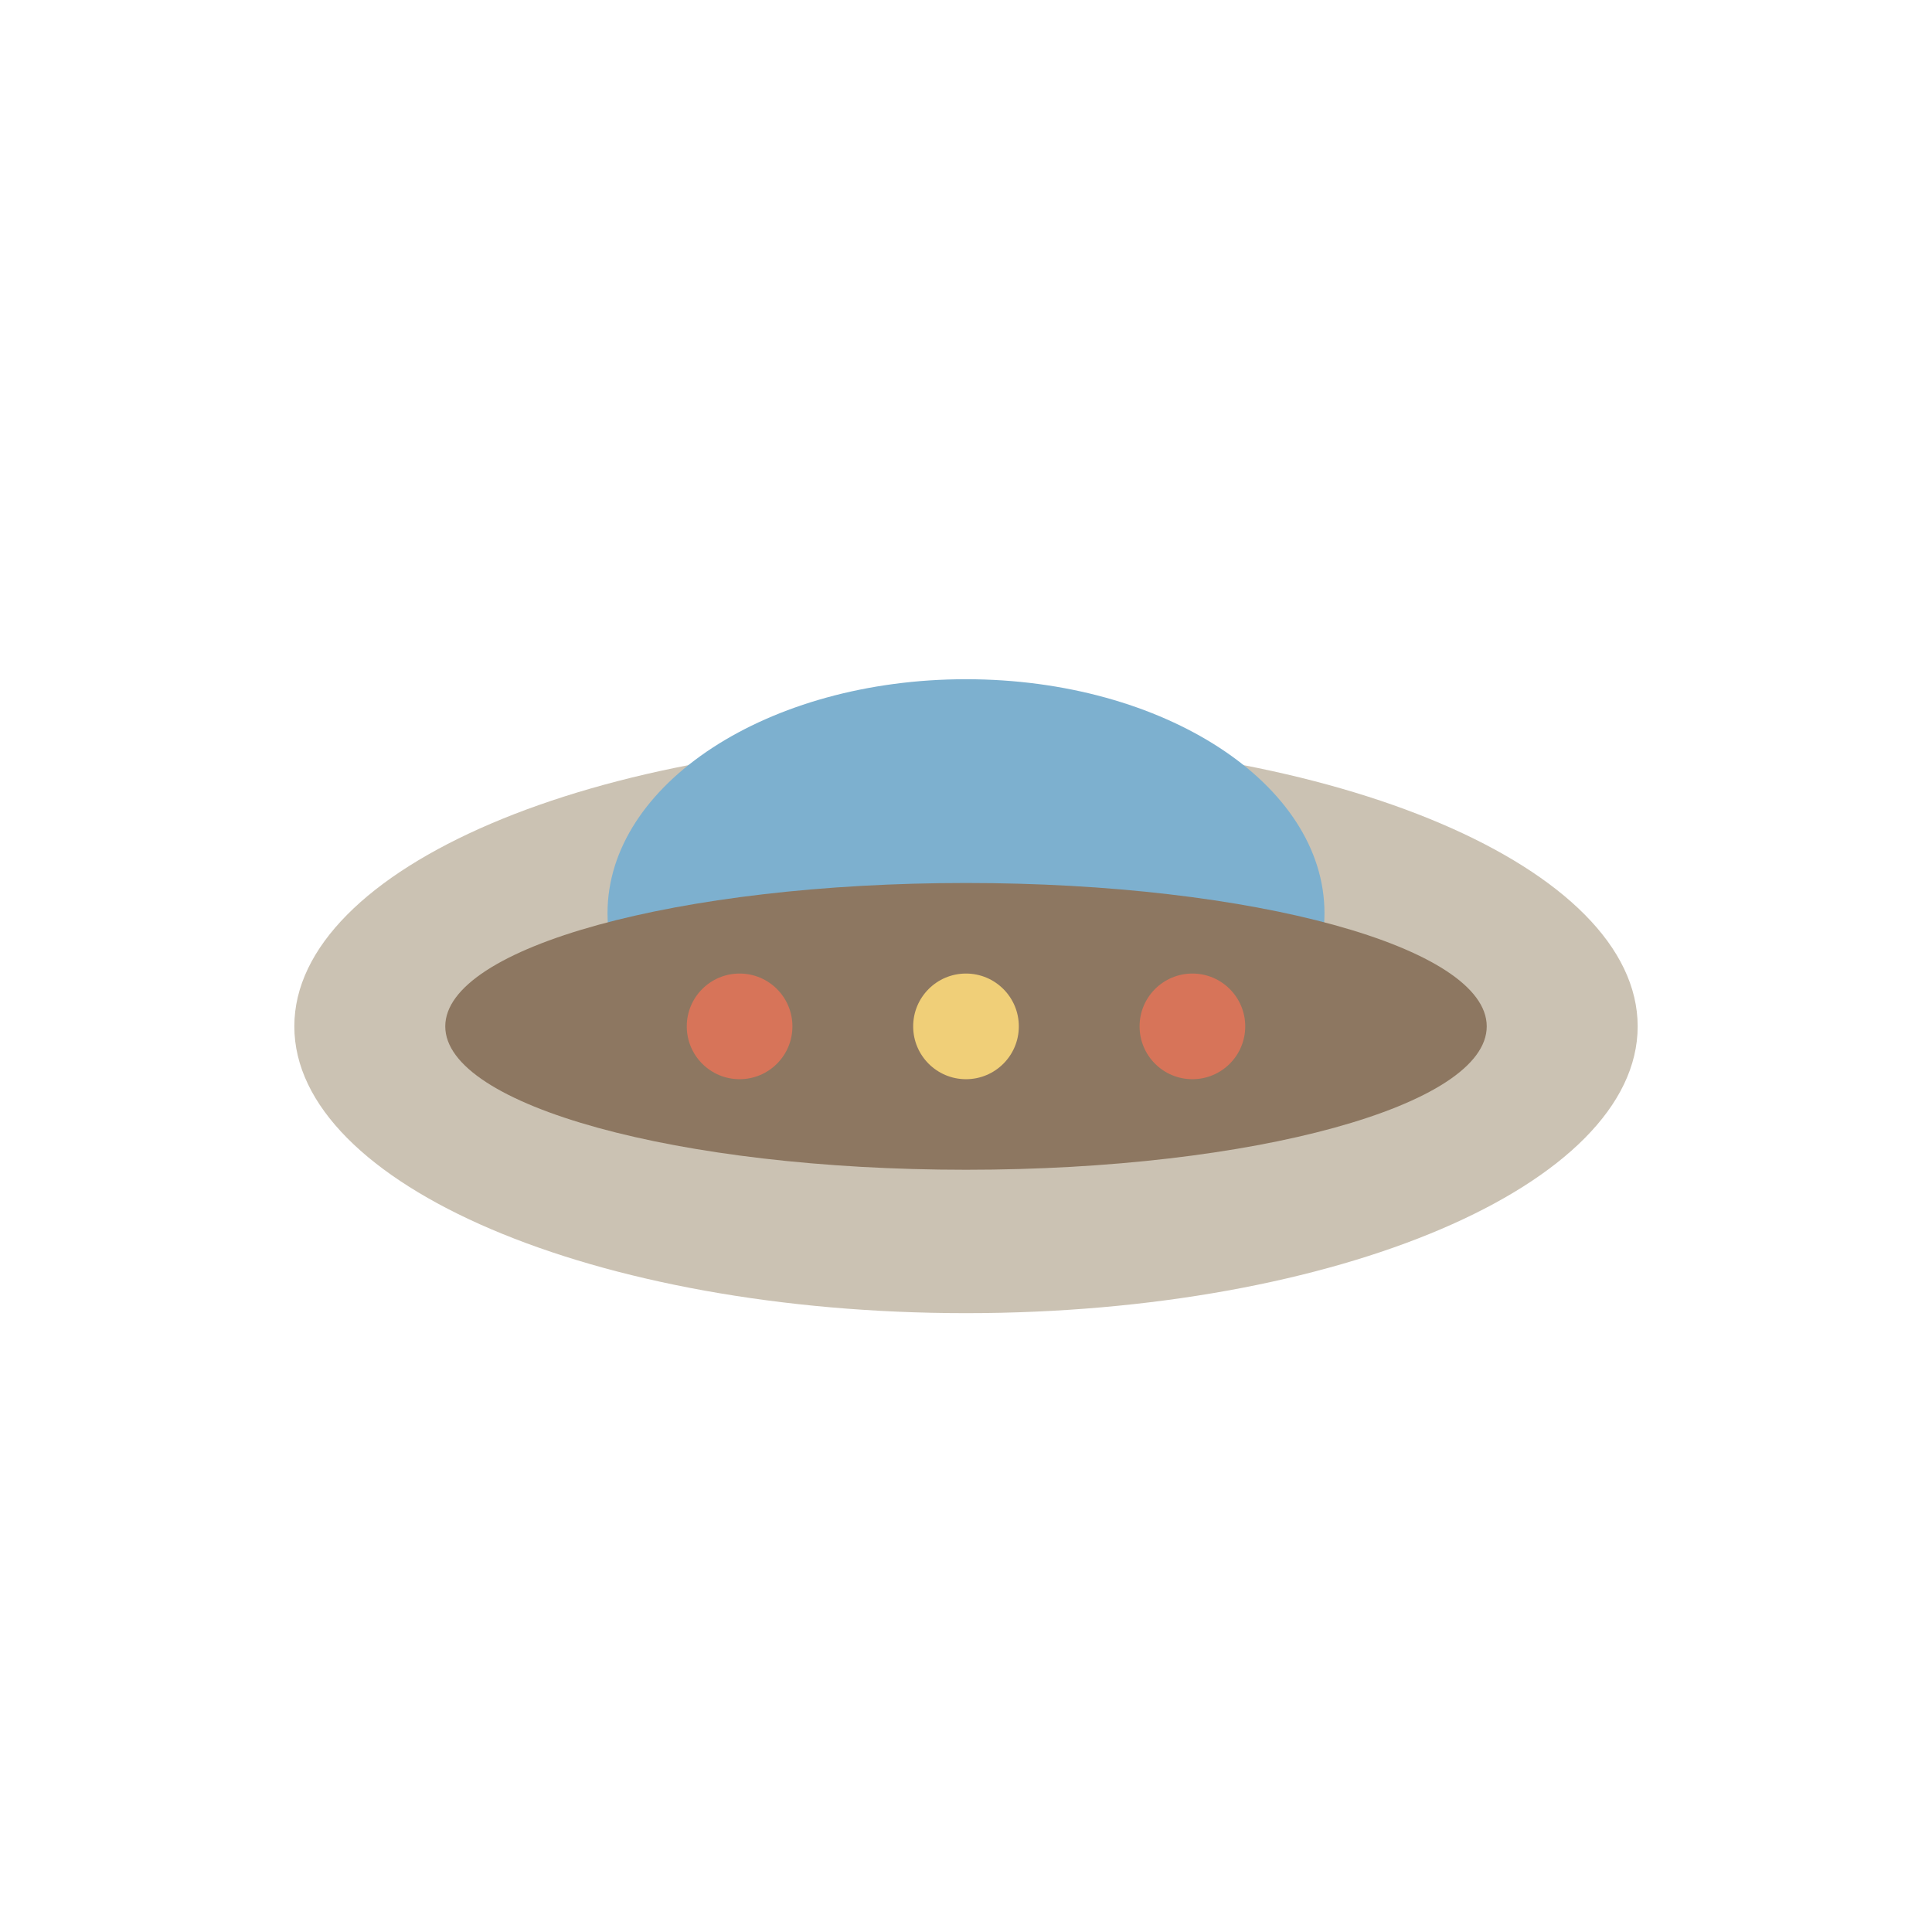
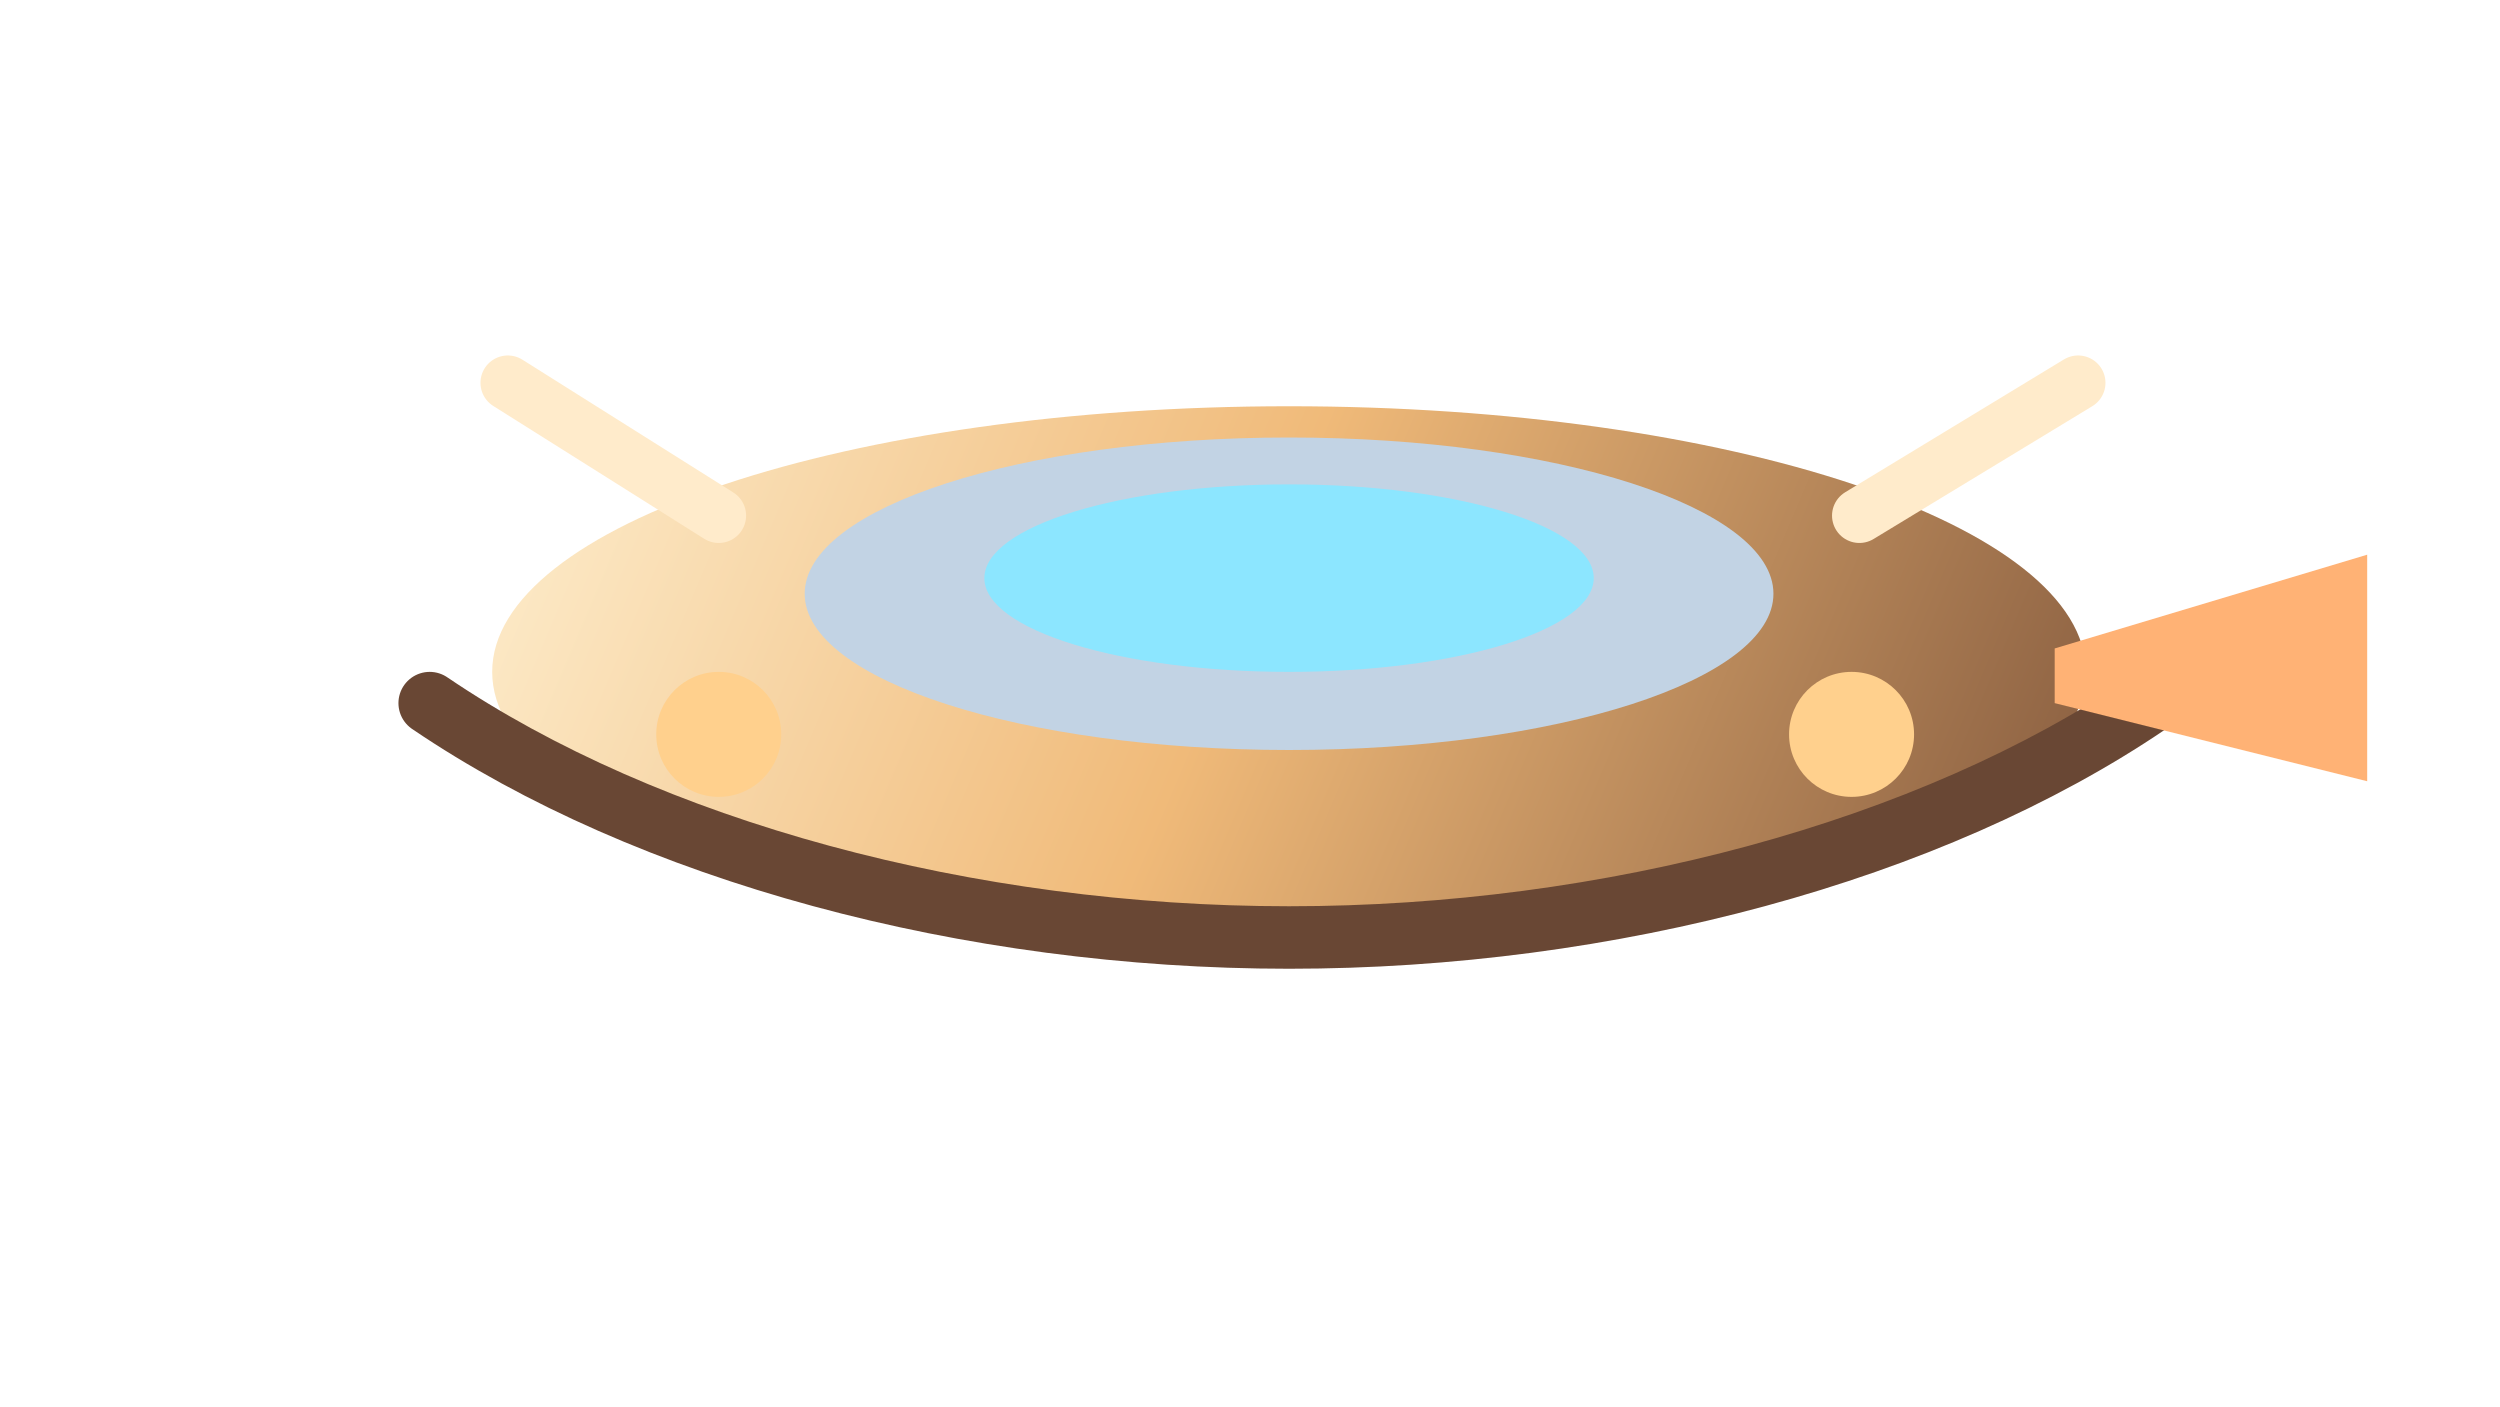
- <svg xmlns="http://www.w3.org/2000/svg" viewBox="0 0 512 512">
-   <ellipse cx="256" cy="272" rx="178" ry="76" fill="#cbc2b3" />
-   <ellipse cx="256" cy="242" rx="95" ry="62" fill="#7db0cf" />
-   <ellipse cx="256" cy="272" rx="138" ry="38" fill="#8d7761" />
-   <circle cx="196" cy="272" r="14" fill="#d77459" />
-   <circle cx="256" cy="272" r="14" fill="#f0cf78" />
-   <circle cx="316" cy="272" r="14" fill="#d77459" />
+ <svg xmlns="http://www.w3.org/2000/svg" width="320" height="180" viewBox="0 0 320 180" fill="none">
+   <defs>
+     <linearGradient id="saucerHull" x1="52" y1="48" x2="264" y2="138" gradientUnits="userSpaceOnUse">
+       <stop stop-color="#FFF4D8" />
+       <stop offset="0.48" stop-color="#F0BA79" />
+       <stop offset="1" stop-color="#81573C" />
+     </linearGradient>
+   </defs>
+   <ellipse cx="165" cy="86" rx="102" ry="34" fill="url(#saucerHull)" />
+   <ellipse cx="165" cy="76" rx="62" ry="20" fill="#C2D3E4" />
+   <ellipse cx="165" cy="74" rx="39" ry="12" fill="#8CE6FF" />
+   <path d="M55 90C83 109 124 120 165 120C206 120 247 109 275 90" stroke="#694734" stroke-width="8" stroke-linecap="round" />
+   <path d="M92 66L65 49" stroke="#FFEBCB" stroke-width="7" stroke-linecap="round" />
+   <path d="M238 66L266 49" stroke="#FFEBCB" stroke-width="7" stroke-linecap="round" />
+   <circle cx="92" cy="94" r="8" fill="#FFD08D" />
+   <circle cx="237" cy="94" r="8" fill="#FFD08D" />
+   <path d="M263 83L303 71V100L263 90" fill="#FFB275" />
</svg>
